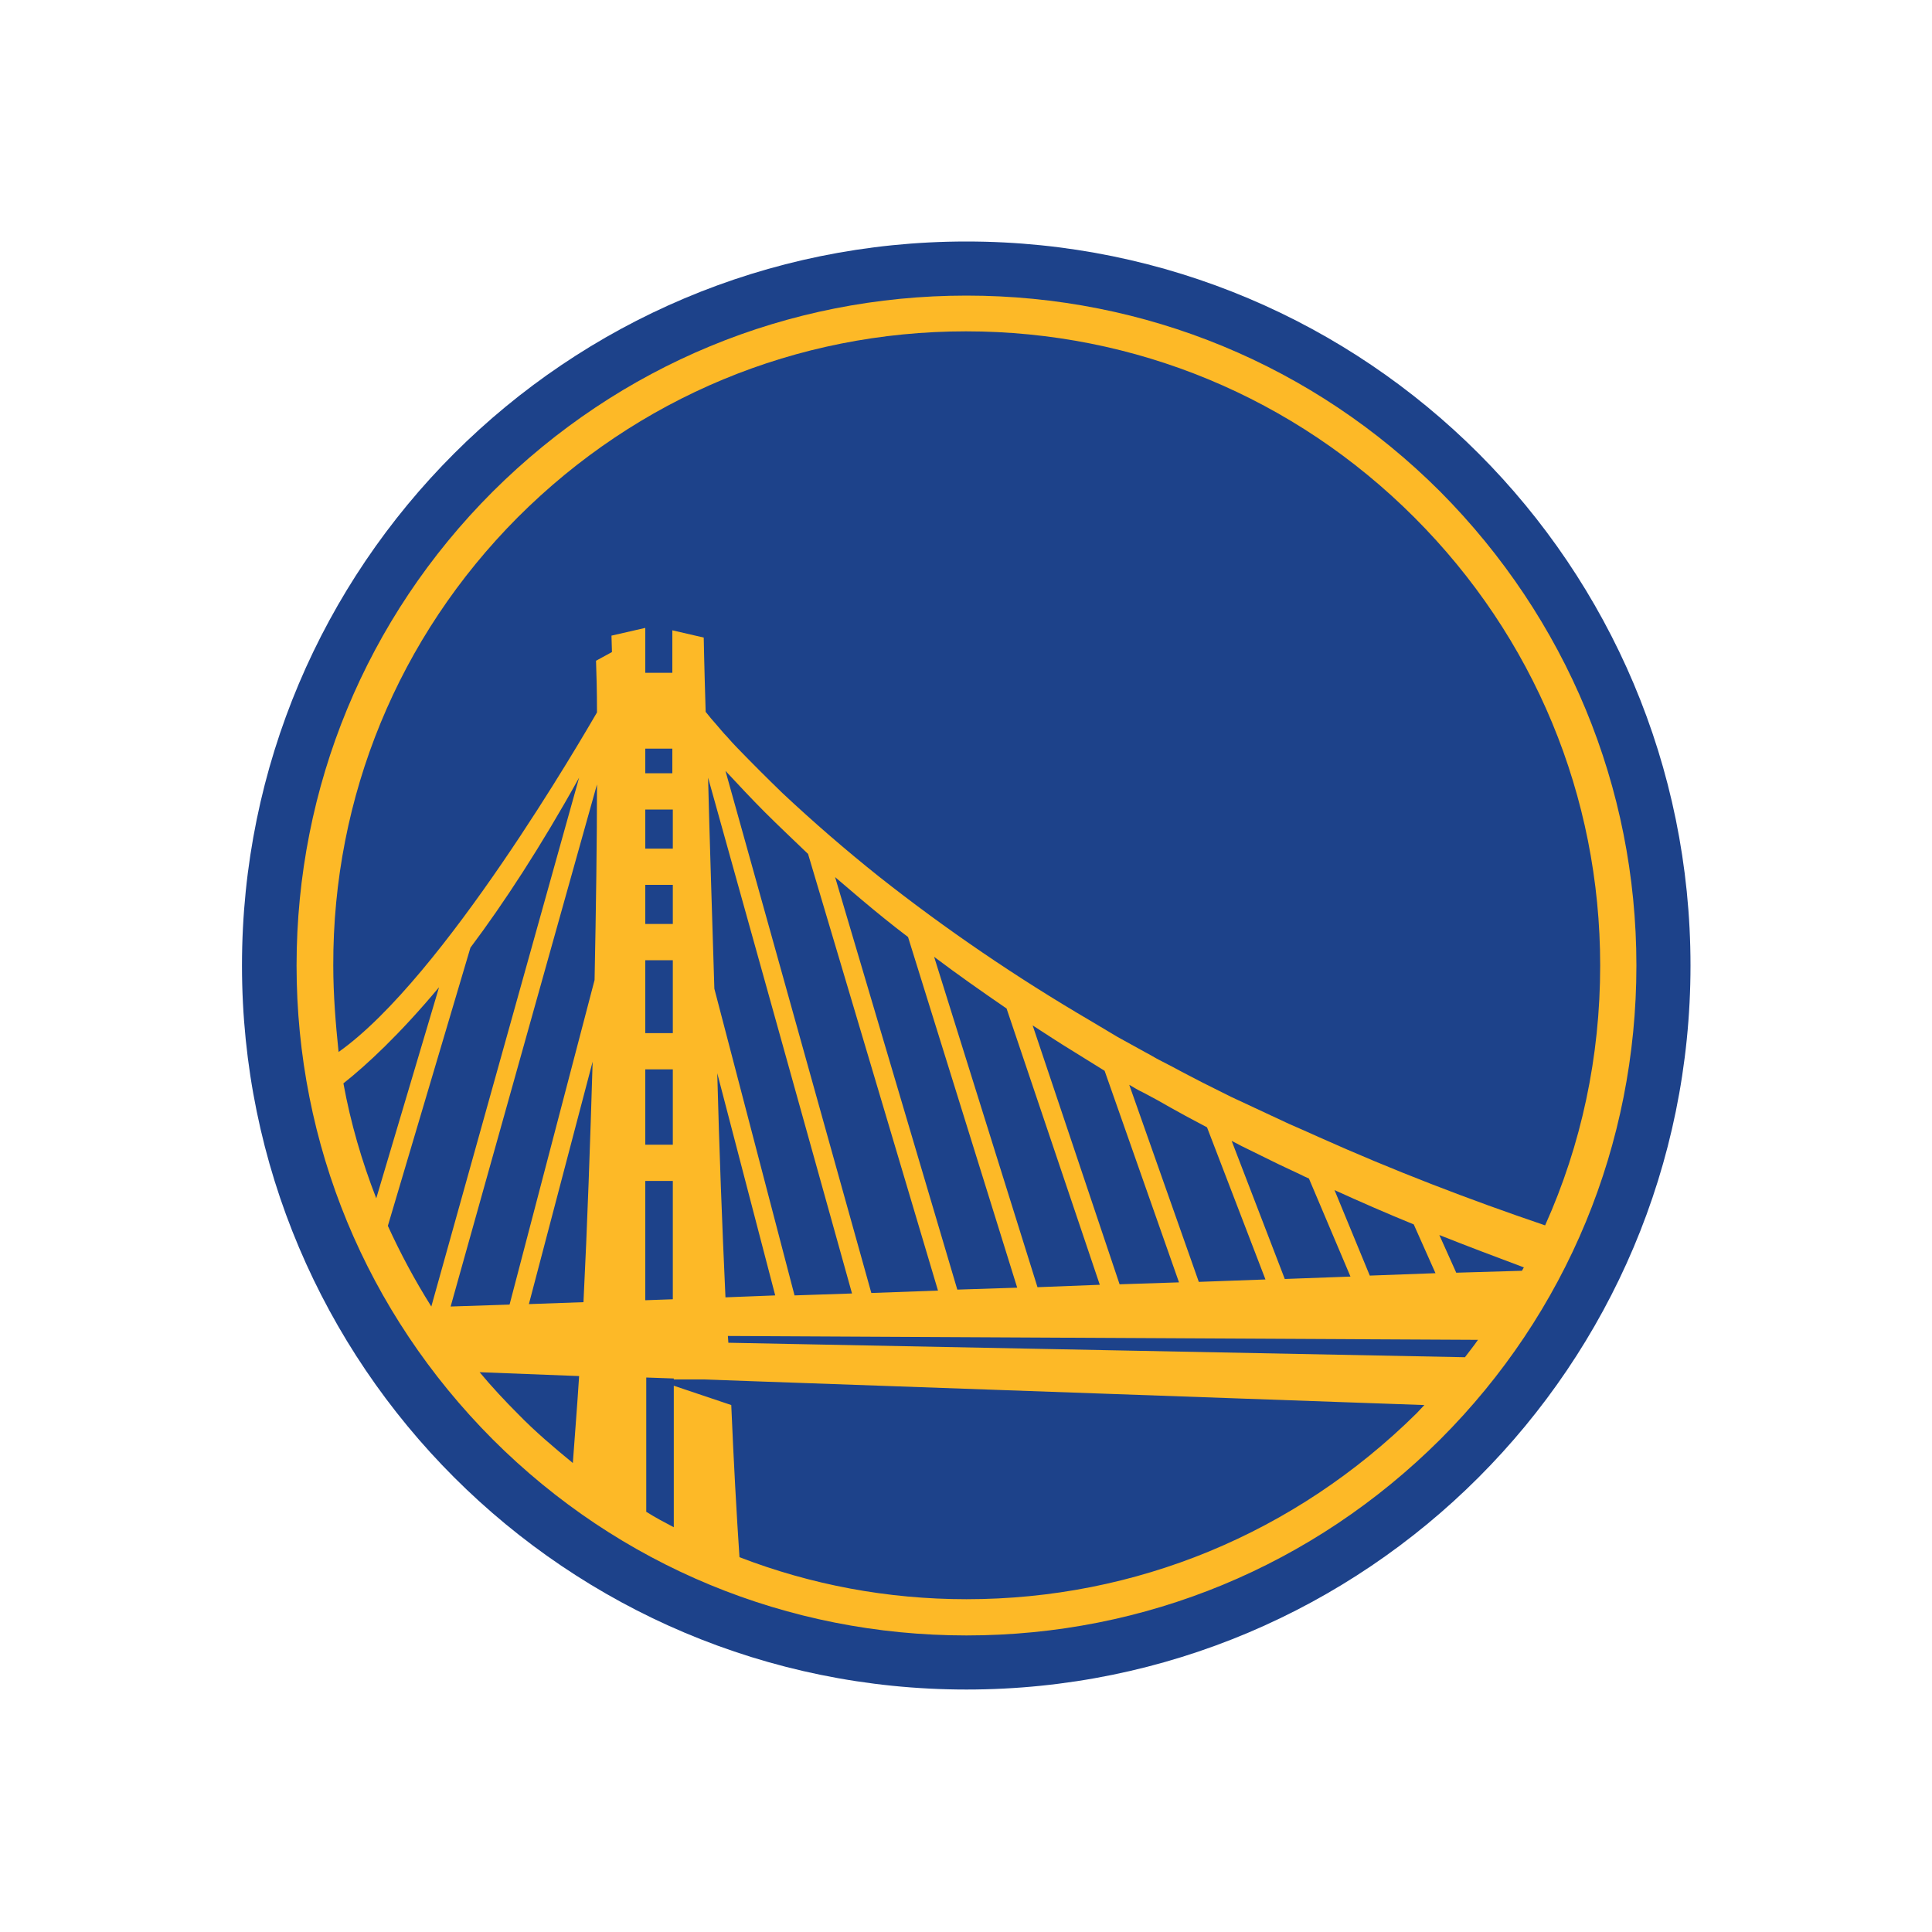
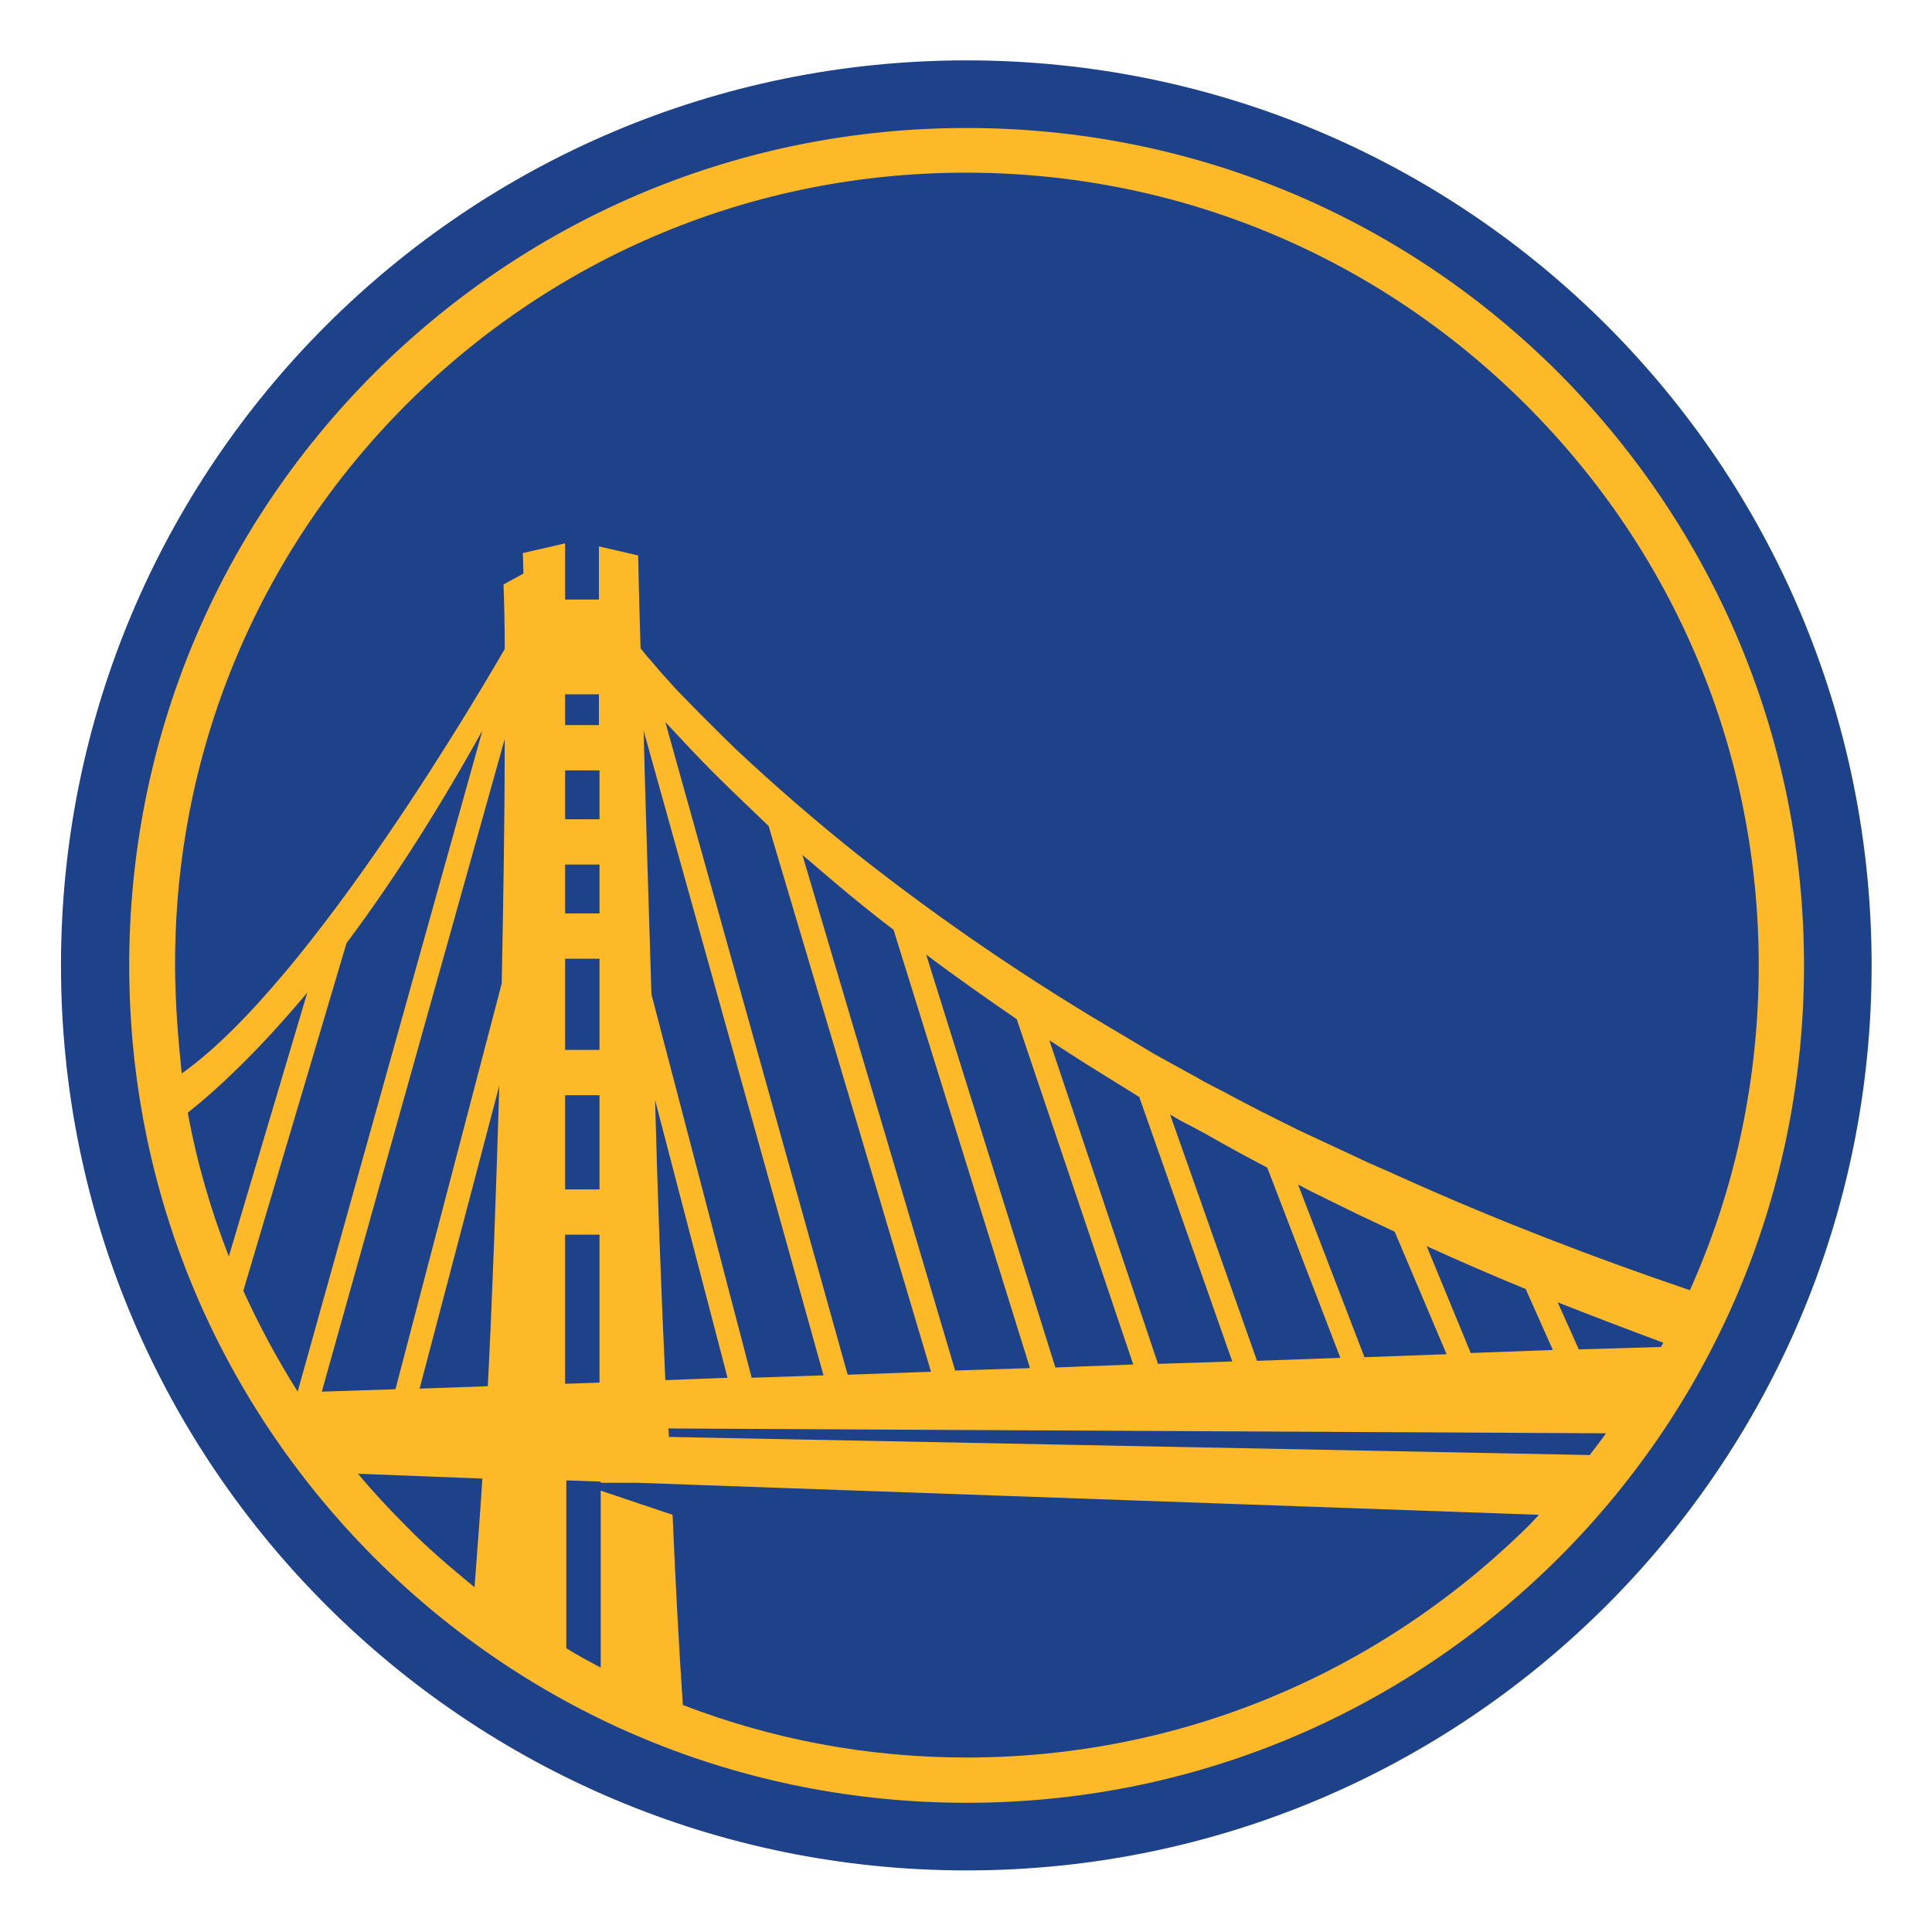
- <svg xmlns="http://www.w3.org/2000/svg" version="1.1" id="Layer_1" x="0px" y="0px" viewBox="0 0 400 400" style="enable-background:new 0 0 400 400;" xml:space="preserve">
+ <svg xmlns="http://www.w3.org/2000/svg" version="1.1" id="Layer_1" x="0px" y="0px" viewBox="40 40 320 320" style="enable-background:new 40 40 320 320;" xml:space="preserve">
  <style type="text/css">
	.st0{fill:#1D428A;}
	.st1{fill:#FDB927;}
</style>
  <g>
    <path class="st0" d="M350,199.9c0,82.8-67.1,149.9-149.9,149.9s-150-67.1-150-149.9S117.2,50,200.1,50S350,117.1,350,199.9" />
    <path class="st1" d="M298.2,101.8c-26.2-26.2-61.1-40.6-98.1-40.6s-71.8,14.4-98.1,40.6c-26.2,26.2-40.6,61.1-40.6,98.1   s14.4,71.8,40.6,98.1c26.2,26.2,61.1,40.6,98.1,40.6s71.8-14.4,98.1-40.6c26.2-26.2,40.6-61.1,40.6-98.1S324.3,128.1,298.2,101.8    M107.2,107.1c24.8-24.8,57.7-38.5,92.8-38.5c35,0,68,13.7,92.8,38.5s38.5,57.7,38.5,92.8c0,18.9-3.9,37.1-11.4,53.8   c-15.9-5.4-31.5-11.4-46.9-18.3c-2-0.9-4-1.8-6.1-2.7l-6-2.8l-3-1.4l-3-1.4l-6-3c-1.9-1-3.9-2-5.9-3.1l-2.9-1.5   c-1-0.5-1.9-1.1-2.9-1.6l-5.8-3.2l-5.7-3.4c-15.2-8.9-29.9-18.9-43.7-29.8c-6.9-5.5-13.6-11.3-20-17.3c-3.2-3.1-6.3-6.2-9.3-9.3   c-0.8-0.8-1.5-1.6-2.2-2.4c-0.8-0.8-1.4-1.6-2.2-2.5c-0.8-0.9-1.4-1.6-2.1-2.5l-0.1-0.1c-0.3-9.6-0.4-15.4-0.4-15.4l-6.5-1.5v8.8   h-5.6V130l-7,1.6l0.1,3.4l-3.3,1.8c0.1,2.8,0.2,6.3,0.2,10.7c-2.7,4.6-31.7,54.9-53.5,70.3C69.5,212,69,206,69,199.9   C68.9,164.9,82.5,131.9,107.2,107.1 M279.6,264.3l-13.6,0.5l-11-28.6l2.1,1.1l6.1,3c2,1,4,1.9,6.1,2.9c0.6,0.3,1.2,0.6,1.7,0.8   L279.6,264.3z M276.3,246.4c5.5,2.5,11,4.9,16.4,7.1l4.5,10.1l-13.6,0.5L276.3,246.4z M262,264.9l-13.8,0.5l-14.4-40.8   c0.9,0.5,1.8,1.1,2.7,1.5l3,1.6c1.9,1.1,3.9,2.2,5.9,3.3l4.5,2.4L262,264.9z M244.1,265.5l-12.3,0.4l-18-53.6   c2.8,1.8,5.5,3.6,8.3,5.3l5.8,3.6l0.8,0.5L244.1,265.5z M227.7,266l-12.9,0.5l-21.4-68.4c4.9,3.7,9.9,7.2,15,10.7L227.7,266z    M210.6,266.6l-12.4,0.4l-25.3-85.4c1.8,1.5,3.6,3.1,5.4,4.6c3.2,2.7,6.4,5.3,9.7,7.8L210.6,266.6z M194.2,267.2l-13.8,0.5   l-30.2-108.1c2.7,2.9,5.4,5.8,8.2,8.6c2.9,2.9,6,5.8,8.9,8.6L194.2,267.2z M176.4,267.8l-11.9,0.4l-16.6-63.5   c-0.5-16.4-1-31.5-1.3-43.7L176.4,267.8z M160.5,268.2l-10.3,0.4c-0.7-15.1-1.3-31-1.7-46.4L160.5,268.2z M306,277.4   c-0.9,1.3-1.8,2.4-2.7,3.6l-152.5-3l-0.1-1.4L306,277.4z M301.5,263.5l-3.5-7.8c5.8,2.3,11.6,4.5,17.5,6.7   c-0.1,0.2-0.3,0.5-0.4,0.7L301.5,263.5z M139.3,167.6v8.1h-6.2v7.5h6.2v8.1h-6.2v7.5h6.2v15.1h-6.2v7.5h6.2V237h-6.2v7.5h6.2V269   l-5.7,0.2V155h5.6v5.1H133v7.5L139.3,167.6L139.3,167.6z M80.3,253.8l17.1-57.6c6.9-9.2,14.5-20.8,22.5-35.2L89.3,270.5   C85.9,265.1,82.9,259.5,80.3,253.8 M77.9,248.1c-3-7.7-5.3-15.6-6.8-23.8c4.8-3.8,11.6-10.1,19.8-19.9L77.9,248.1z M123.6,162.4   c0,11.5-0.2,25.6-0.5,40.5l-17.6,67.2l-12.2,0.4L123.6,162.4z M122.7,219.8c-0.5,16.6-1.1,33.9-1.9,49.8l-11.3,0.4L122.7,219.8z    M99.3,284.1l20.6,0.8c-0.4,6.3-0.9,12.4-1.3,18c-3.9-3.2-7.8-6.5-11.3-10.1C104.5,290,101.8,287.1,99.3,284.1 M200.1,331.1   c-16.4,0-32.2-3-47-8.7c-0.6-8.9-1.2-19.7-1.7-31.5l-11.9-4v29.3c-1.9-1-3.8-2-5.7-3.2v-27.8l5.7,0.2v0.2h6.2l11.1,0.4l138.1,4.9   c-0.6,0.6-1.1,1.2-1.6,1.7C268.1,317.5,235.1,331.1,200.1,331.1" />
  </g>
</svg>
